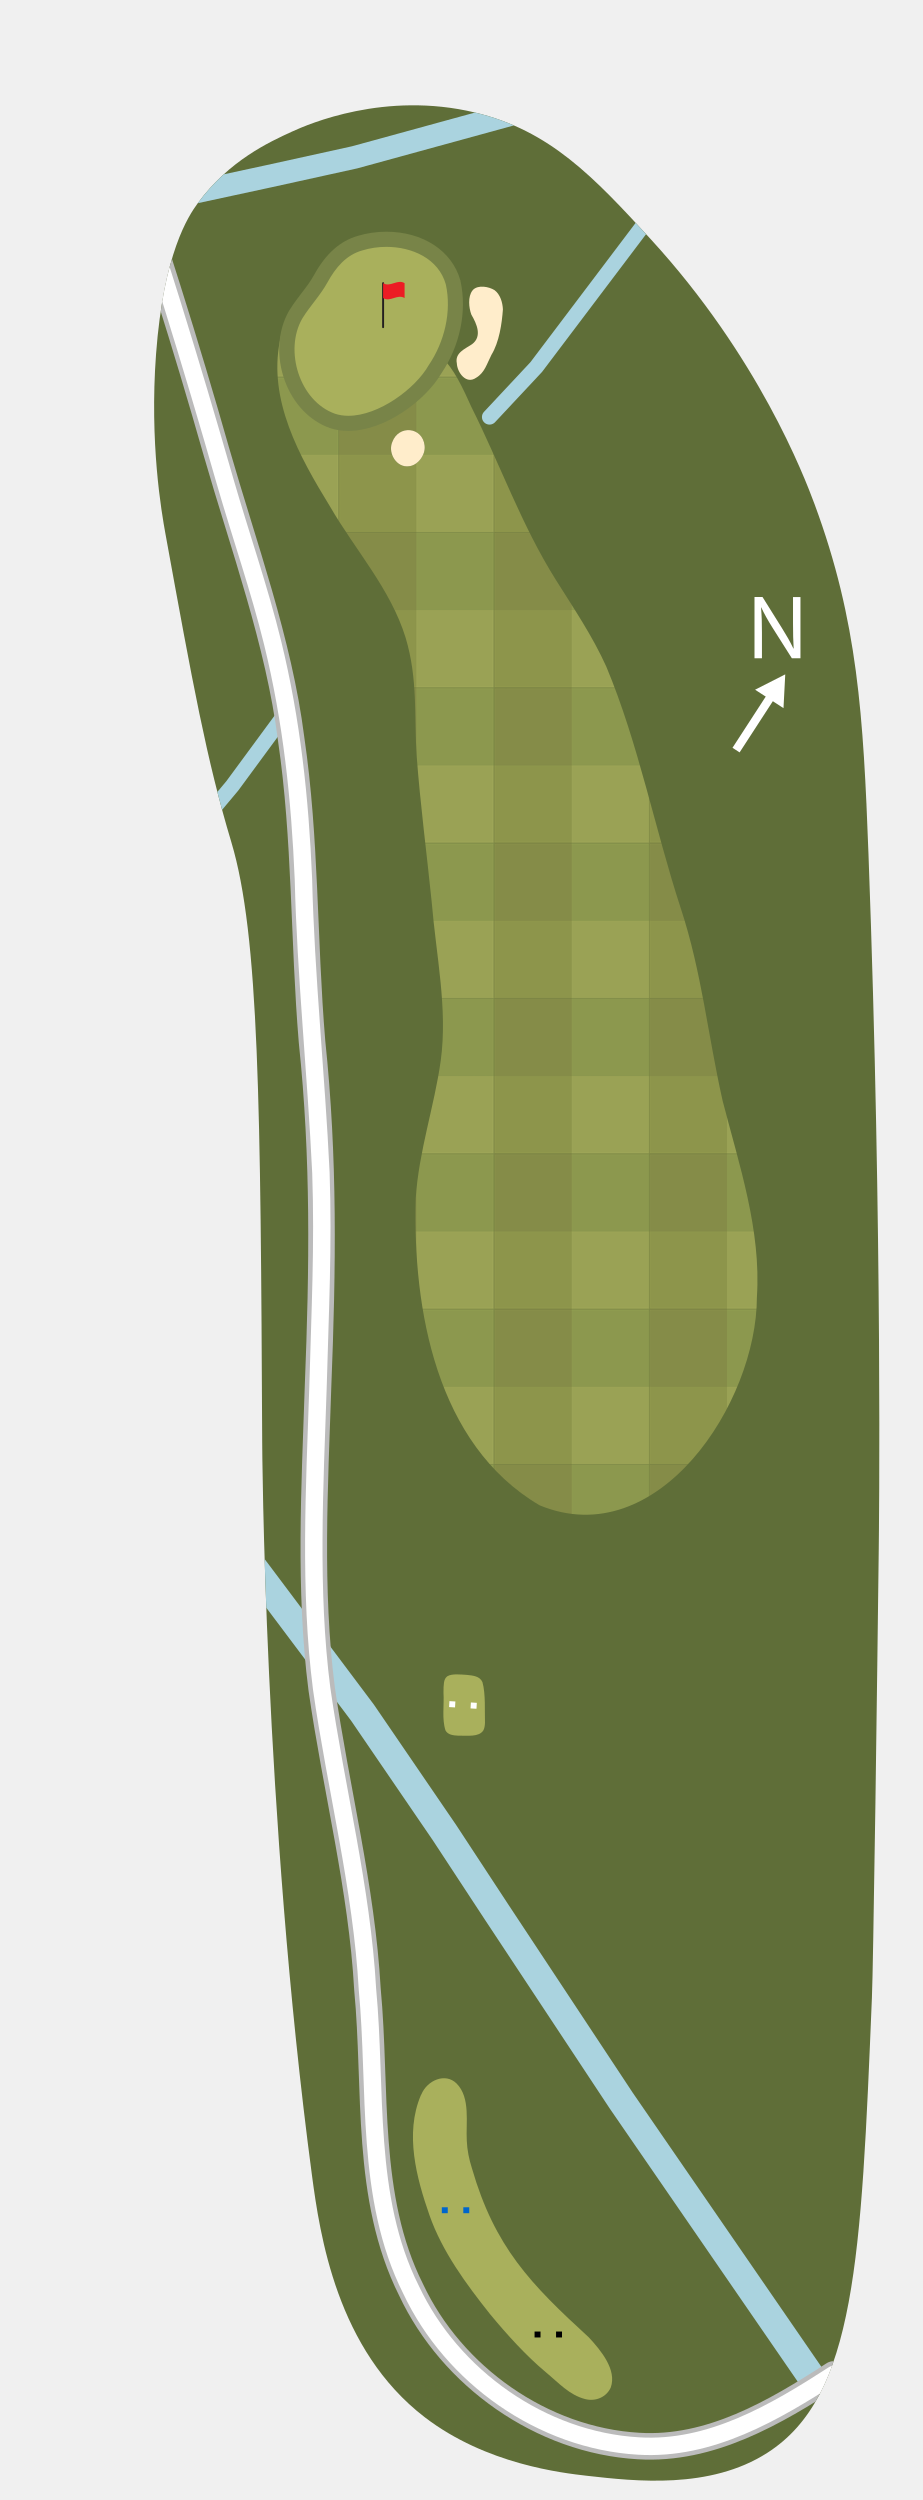
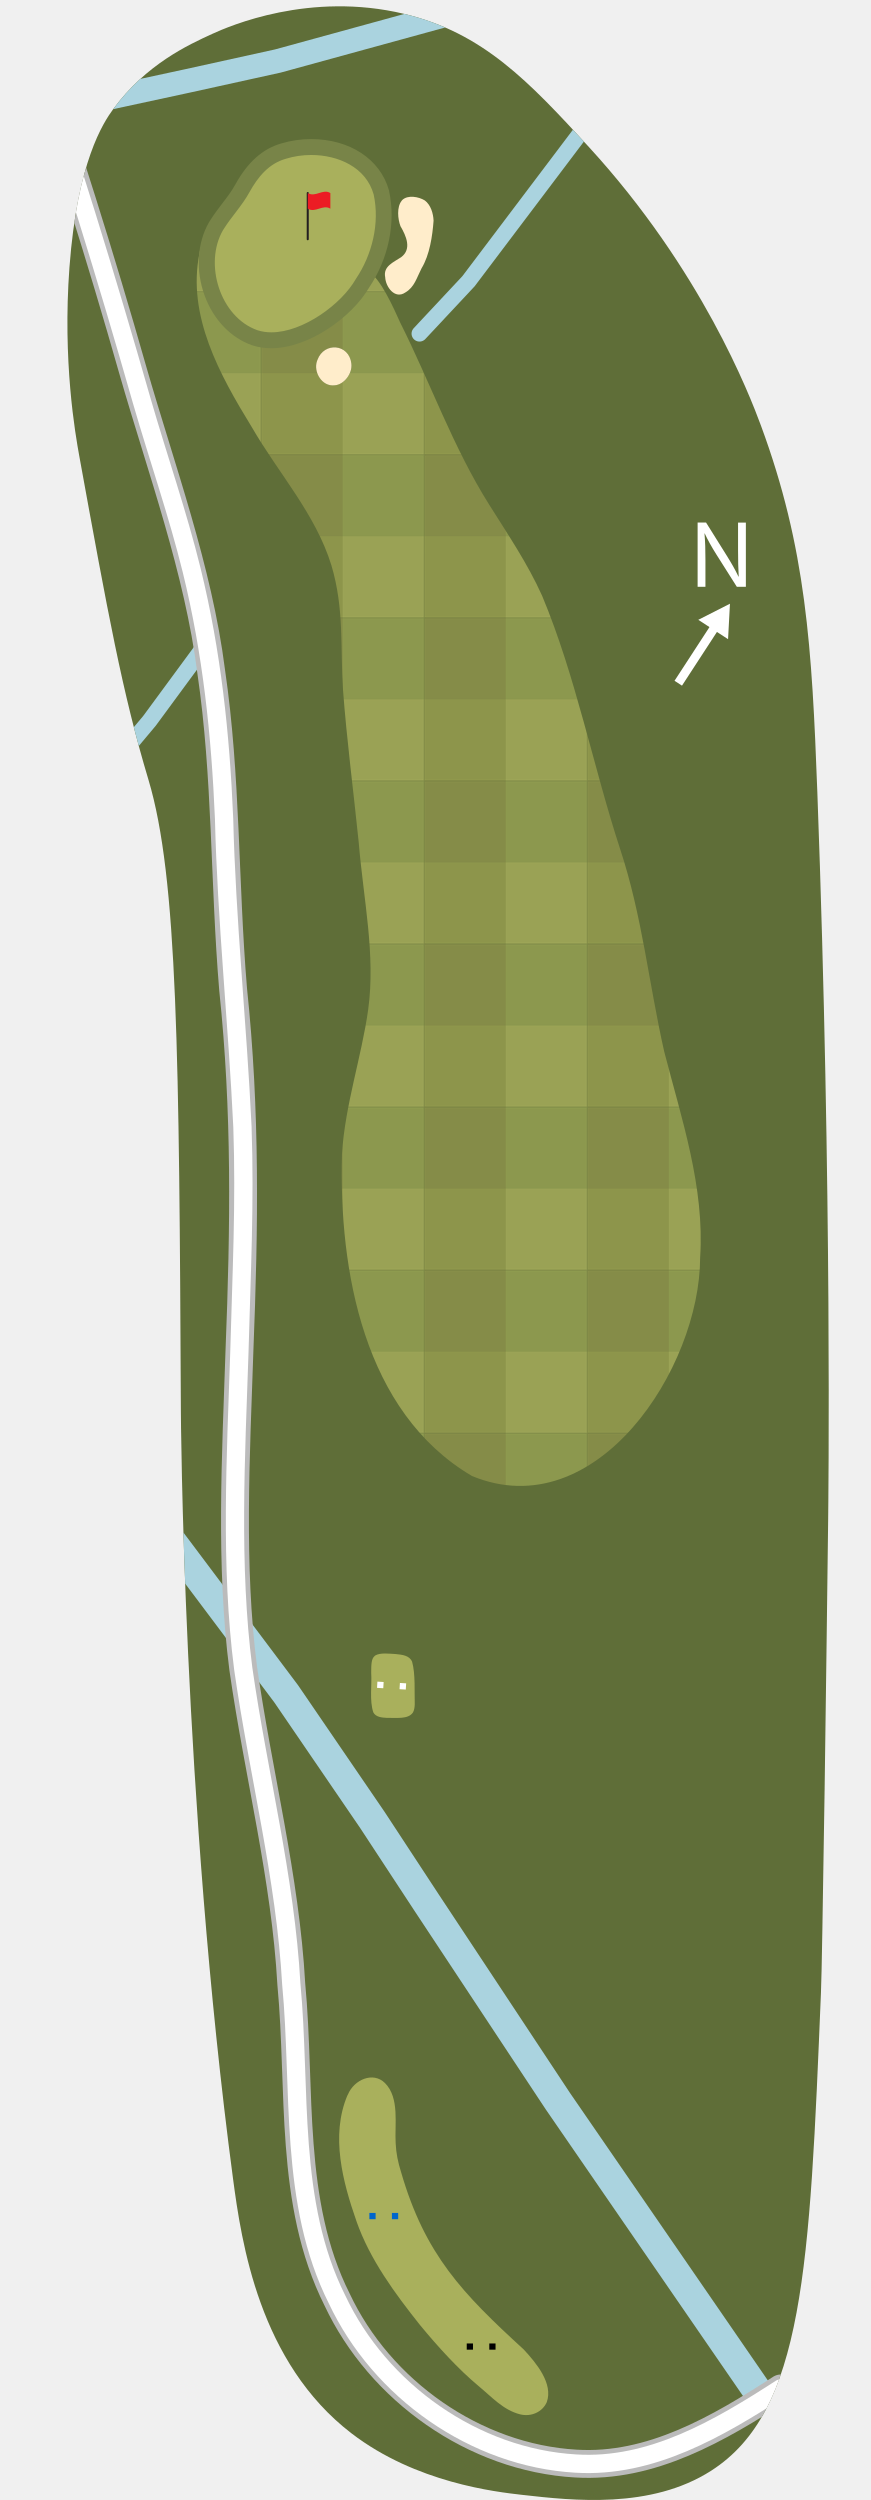
- <svg xmlns="http://www.w3.org/2000/svg" id="Layer_2" data-name="Layer 2" viewBox="0 0 142.55 386.25">
+ <svg xmlns="http://www.w3.org/2000/svg" id="Layer_2" data-name="Layer 2" viewBox="0 0 128.11 367.93">
  <defs>
    <style>
      .cls-1 {
        fill: #9aa255;
      }

      .cls-2 {
        stroke-width: 3.51px;
      }

      .cls-2, .cls-3, .cls-4, .cls-5, .cls-6, .cls-7, .cls-8, .cls-9, .cls-10 {
        fill: none;
      }

      .cls-2, .cls-4, .cls-6, .cls-7 {
        stroke: #aad3df;
      }

      .cls-11 {
        fill: #788448;
      }

      .cls-3 {
        stroke: #bbb;
        stroke-width: 4.1px;
      }

      .cls-3, .cls-6, .cls-9, .cls-10 {
        stroke-linecap: round;
      }

      .cls-3, .cls-10 {
        stroke-linejoin: round;
      }

      .cls-12 {
        fill: url(#New_Pattern);
      }

      .cls-12, .cls-13, .cls-14, .cls-15 {
        fill-rule: evenodd;
      }

      .cls-16 {
        fill: #fff;
      }

      .cls-4 {
        stroke-width: 2.34px;
      }

      .cls-6 {
        stroke-width: 2.34px;
      }

      .cls-7 {
        stroke-width: 4.31px;
      }

      .cls-17 {
        fill: #8d954b;
      }

      .cls-18 {
        fill: #8c984e;
      }

      .cls-13 {
        fill: #ffedcb;
      }

      .cls-8 {
        stroke-miterlimit: 10;
        stroke-width: 1.31px;
      }

      .cls-8, .cls-10 {
        stroke: #fff;
      }

      .cls-9 {
        stroke: #231f20;
        stroke-miterlimit: 2;
        stroke-width: .3px;
      }

      .cls-14 {
        fill: #a9b05c;
      }

      .cls-19 {
        fill: #ec1c24;
      }

      .cls-20 {
        fill: #06c;
      }

      .cls-15 {
        fill: #5f6e38;
      }

      .cls-21 {
        clip-path: url(#clippath);
      }

      .cls-10 {
        stroke-width: 2.69px;
      }

      .cls-22 {
        fill: #858c48;
      }
    </style>
    <clipPath id="clippath">
-       <path class="cls-5" d="M90.78,382.52c-3.95-.45-15.66-1.77-25.16-9.06-13.59-10.43-16.19-28.1-17.44-37.51-7.4-55.67-7.67-112.98-7.67-112.98-.25-52.13-.46-78.48-4.76-92.83-3.87-12.9-5.97-24.49-10.19-47.67-.6-3.31-2.47-14-1.45-27.77,1.16-15.56,4.99-21.31,6.44-23.3,4.83-6.61,11.1-9.48,14.55-11.06,2.57-1.18,14.38-6.29,28.27-2.96,11.61,2.78,18.36,9.96,27.2,19.61,16.56,18.08,23.64,36.47,25.3,40.96,6.67,18.05,7.51,32.62,8.31,54,2.2,59.29,1.61,105.28,1.59,107.15-.16,11.64-.27,23.16-.52,39.68-.28,17.97-.42,26.96-.54,29.87-1.67,40.54-2.54,61.56-16.14,70.3-8.88,5.71-20.42,4.4-27.78,3.57Z" />
+       <path class="cls-5" d="M76.89,367.18c-3.95-.45-15.66-1.77-25.16-9.06-13.59-10.43-16.19-28.1-17.44-37.51-7.4-55.67-7.67-112.98-7.67-112.98-.25-52.13-.46-78.48-4.76-92.83-3.87-12.9-5.97-24.49-10.19-47.67-.6-3.31-2.47-14-1.45-27.77,1.16-15.56,4.99-21.31,6.44-23.3,4.83-6.61,11.1-9.48,14.55-11.06,2.57-1.18,14.38-6.29,28.27-2.96,11.61,2.78,18.36,9.96,27.2,19.61,16.56,18.08,23.64,36.47,25.3,40.96,6.67,18.05,7.51,32.62,8.31,54,2.2,59.29,1.61,105.28,1.59,107.15-.16,11.64-.27,23.16-.52,39.68-.28,17.97-.42,26.96-.54,29.87-1.67,40.54-2.54,61.56-16.14,70.3-8.88,5.71-20.42,4.4-27.78,3.57Z" />
    </clipPath>
-     <pattern id="New_Pattern" data-name="New Pattern" x="0" y="0" width="24" height="24" patternTransform="translate(-823.67 1246.26)" patternUnits="userSpaceOnUse" viewBox="0 0 24 24">
+     <pattern id="New_Pattern" data-name="New Pattern" x="0" y="0" width="24" height="24" patternTransform="translate(-837.57 1230.93)" patternUnits="userSpaceOnUse" viewBox="0 0 24 24">
      <g>
        <rect class="cls-5" width="24" height="24" />
        <rect class="cls-1" width="12" height="12" />
        <rect class="cls-17" x="12" width="12" height="12" />
        <rect class="cls-22" x="12" y="12" width="12" height="12" />
        <rect class="cls-18" y="12" width="12" height="12" />
      </g>
    </pattern>
  </defs>
  <g id="Hole_2" data-name="Hole 2">
    <g class="cls-21">
      <g>
        <g>
-           <path class="cls-15" d="M0,41.63l20.14,69.77-4.95,10.86,4.67,22.06,7.75,31.42,14.78,175.27,14.58,16.52,13.18,18.72,21.61-.65,13.62.65,9.91-.71,21.8-5.41s12.44-201.18-.23-270.11c-3.05-16.6-8.79-52.4-16.24-68.29C114.31,28.31,92.68,3.26,78.15.31,60.06-3.36,9.39,27.18,9.39,27.18L0,41.63Z" />
-           <path class="cls-12" d="M43.24,52.69c-1.81,9.14,2.99,17.8,7.71,25.5,3.97,6.87,9.37,12.75,11.72,20.34,1.93,6.47,1.29,12.13,1.71,18.31.55,7.4,1.54,14.9,2.31,22.44.71,8.51,2.5,16.56,1.4,24.62-.97,6.97-3.4,14.01-3.86,21.25-.47,17.14,3.16,38.02,19.14,47.42,18.27,7.54,33.56-15.83,33.57-32.16.68-10.38-2.73-20.39-5.29-30.32-2.25-9.96-3.25-20.01-6.47-29.75-4.03-12.33-6.5-25.36-11.5-37.33-2.15-4.77-5.01-8.97-7.8-13.42-5.29-8.4-8.65-17.94-13.07-26.75-1.09-2.43-2.84-6.31-4.57-7.5-4.28-2.78-9.62,5.66-16.01,3.33-3.88-1.1-5.97-6.01-7.33-7.34-.95-1.06-1.48.17-1.64,1.26l-.02.11ZM60.62,68.3c1-2.68,4.62-2.38,4.98.53.21,1.57-1.25,3.24-2.64,3.22-1.76.09-2.97-2.05-2.39-3.59l.06-.16Z" />
+           <path class="cls-15" d="M5.87,39.23l.38,56.84-4.95,10.86,4.67,22.06,7.75,31.42,14.78,175.27,14.58,16.52,12.61,15.73h47.93s17.28-3.91,17.28-3.91c0,0,14.72-200.4,2.05-269.32-3.05-16.6-8.79-52.4-16.24-68.29C100.42,12.98,96.61.93,81.78.93H2.59l3.27,38.3Z" />
+           <path class="cls-12" d="M29.34,37.35c-1.81,9.14,2.99,17.8,7.71,25.5,3.97,6.87,9.37,12.75,11.72,20.34,1.93,6.47,1.29,12.13,1.71,18.31.55,7.4,1.54,14.9,2.31,22.44.71,8.51,2.5,16.56,1.4,24.62-.97,6.97-3.4,14.01-3.86,21.25-.47,17.14,3.16,38.02,19.14,47.42,18.27,7.54,33.56-15.83,33.57-32.16.68-10.38-2.73-20.39-5.29-30.32-2.25-9.96-3.25-20.01-6.47-29.75-4.03-12.33-6.5-25.36-11.5-37.33-2.15-4.77-5.01-8.97-7.8-13.42-5.29-8.4-8.65-17.94-13.07-26.75-1.09-2.43-2.84-6.31-4.57-7.5-4.28-2.78-9.62,5.66-16.01,3.33-3.88-1.1-5.97-6.01-7.33-7.34-.95-1.06-1.48.17-1.64,1.26l-.02.11ZM46.73,52.96c1-2.68,4.62-2.38,4.98.53.21,1.57-1.25,3.24-2.64,3.22-1.76.09-2.97-2.05-2.39-3.59l.06-.16Z" />
          <g>
-             <path class="cls-14" d="M53.82,65.41c-.85,0-1.67-.12-2.41-.36-2.82-.99-5.09-3.38-6.27-6.55-1.26-3.4-1.06-7.08.53-9.85l.1-.17c.57-.9,1.17-1.7,1.76-2.47.74-.97,1.45-1.89,2.02-2.95,1.06-1.93,2.85-4.59,6.09-5.5,1.23-.38,2.64-.59,4.04-.59,5.13,0,9.18,2.61,10.32,6.65.97,4.45-.08,9.44-2.79,13.44-2.21,3.91-8.29,8.35-13.39,8.35h0Z" />
-             <path class="cls-11" d="M59.68,38.14c3.98,0,8.07,1.8,9.2,5.8.92,4.21-.2,8.88-2.63,12.46-2.09,3.69-7.76,7.84-12.42,7.84-.71,0-1.4-.1-2.05-.31-5.52-1.94-7.91-9.8-5.08-14.71l.1-.16c1.19-1.9,2.7-3.44,3.8-5.44,1.25-2.27,2.87-4.23,5.38-4.93,1.16-.36,2.44-.55,3.72-.55M59.68,35.8c-1.5,0-3.02.22-4.39.64-2.74.78-4.96,2.76-6.77,6.05-.54.98-1.21,1.87-1.93,2.8-.6.79-1.23,1.61-1.8,2.53l-.02.03-.02.03-.1.16c-1.77,3.08-2,7.13-.62,10.86,1.3,3.5,3.83,6.14,6.95,7.24h.03s.03.02.03.02c.86.28,1.79.42,2.77.42,5.55,0,11.9-4.61,14.41-8.94,2.85-4.24,3.95-9.54,2.93-14.2v-.07s-.03-.07-.03-.07c-1.29-4.56-5.78-7.5-11.45-7.5h0Z" />
+             <path class="cls-14" d="M39.92,50.08c-.85,0-1.67-.12-2.41-.36-2.82-.99-5.09-3.38-6.27-6.55-1.26-3.4-1.06-7.08.53-9.85l.1-.17c.57-.9,1.17-1.7,1.76-2.47.74-.97,1.45-1.89,2.02-2.95,1.06-1.93,2.85-4.59,6.09-5.5,1.23-.38,2.64-.59,4.04-.59,5.13,0,9.18,2.61,10.32,6.65.97,4.45-.08,9.44-2.79,13.44-2.21,3.91-8.29,8.35-13.39,8.35h0Z" />
+             <path class="cls-11" d="M45.79,22.81c3.98,0,8.07,1.8,9.2,5.8.92,4.21-.2,8.88-2.63,12.46-2.09,3.69-7.76,7.84-12.42,7.84-.71,0-1.4-.1-2.05-.31-5.52-1.94-7.91-9.8-5.08-14.71l.1-.16c1.19-1.9,2.7-3.44,3.8-5.44,1.25-2.27,2.87-4.23,5.38-4.93,1.16-.36,2.44-.55,3.72-.55M45.79,20.47c-1.5,0-3.02.22-4.39.64-2.74.78-4.96,2.76-6.77,6.05-.54.98-1.21,1.87-1.93,2.8-.6.79-1.23,1.61-1.8,2.53l-.02.03-.02.03-.1.16c-1.77,3.08-2,7.13-.62,10.86,1.3,3.5,3.83,6.14,6.95,7.24h.03s.03.02.03.02c.86.28,1.79.42,2.77.42,5.55,0,11.9-4.61,14.41-8.94,2.85-4.24,3.95-9.54,2.93-14.2v-.07s-.03-.07-.03-.07c-1.29-4.56-5.78-7.5-11.45-7.5h0Z" />
          </g>
-           <path class="cls-14" d="M65.02,323.72c-2.51,5.94-.68,12.75,1.33,18.52,1.96,5.61,5.66,10.64,9.37,15.3,2.6,3.15,5.55,6.41,8.59,8.95,2,1.65,3.64,3.54,6.11,4.17,1.65.42,3.31-.35,3.94-1.79.97-2.72-1.51-5.72-3.39-7.75-8.98-8.22-14.53-13.92-18.06-26.13-.44-1.38-.73-2.8-.79-4.23-.17-2.74.61-6.66-1.57-8.85-1.75-1.75-4.55-.48-5.44,1.65l-.09.17Z" />
-           <path class="cls-13" d="M73,44.88c-.74.93-.57,2.69-.17,3.74.84,1.44,1.7,3.36.1,4.56-1.1.74-2.68,1.33-2.35,2.95.06,1.42,1.43,3.31,2.97,2.24,1.34-.78,1.66-2.15,2.38-3.55,1.2-1.97,1.61-4.81,1.77-7.02-.05-1.07-.41-2.31-1.29-2.97-.91-.56-2.5-.84-3.31-.07l-.1.12Z" />
-           <path class="cls-14" d="M69.03,259.06c-.48.38-.51,1.22-.51,2.46.12,1.83-.27,4.09.31,5.83.37.7,1.23.77,1.95.81,1.54-.02,3.16.23,3.87-.77.2-.32.26-.78.28-1.2-.06-1.81.12-4.48-.39-6.29-.4-.94-1.46-1.03-2.42-1.13-.93-.05-2.27-.23-3,.21l-.09.07Z" />
-           <path class="cls-13" d="M60.55,68.45c-.58,1.63.73,3.81,2.58,3.59,1.36-.08,2.67-1.72,2.47-3.22-.34-2.9-4.01-3.21-4.99-.53l-.06.16Z" />
-           <path class="cls-16" d="M123.67,92.24v9.46h-1.33l-3.03-4.79c-.7-1.11-1.25-2.11-1.7-3.07h-.03c.11,1.28.14,2.43.14,3.9v3.96h-1.15v-9.46h1.24l3,4.8c.66,1.05,1.29,2.13,1.77,3.16h.04c-.07-1.21-.1-2.34-.1-3.91v-4.04h1.15Z" />
+           <path class="cls-14" d="M51.13,308.38c-2.51,5.94-.68,12.75,1.33,18.52,1.96,5.61,5.66,10.64,9.37,15.3,2.6,3.15,5.55,6.41,8.59,8.95,2,1.65,3.64,3.54,6.11,4.17,1.65.42,3.31-.35,3.94-1.79.97-2.72-1.51-5.72-3.39-7.75-8.98-8.22-14.53-13.92-18.06-26.13-.44-1.38-.73-2.8-.79-4.23-.17-2.74.61-6.66-1.57-8.85-1.75-1.75-4.55-.48-5.44,1.65l-.09.17Z" />
+           <path class="cls-13" d="M59.11,29.55c-.74.93-.57,2.69-.17,3.74.84,1.44,1.7,3.36.1,4.56-1.1.74-2.68,1.33-2.35,2.95.06,1.42,1.43,3.31,2.97,2.24,1.34-.78,1.66-2.15,2.38-3.55,1.2-1.97,1.61-4.81,1.77-7.02-.05-1.07-.41-2.31-1.29-2.97-.91-.56-2.5-.84-3.31-.07l-.1.12Z" />
+           <path class="cls-14" d="M55.14,243.72c-.48.38-.51,1.22-.51,2.46.12,1.83-.27,4.09.31,5.83.37.7,1.23.77,1.95.81,1.54-.02,3.16.23,3.87-.77.2-.32.26-.78.28-1.2-.06-1.81.12-4.48-.39-6.29-.4-.94-1.46-1.03-2.42-1.13-.93-.05-2.27-.23-3,.21l-.09.07Z" />
+           <path class="cls-13" d="M46.66,53.12c-.58,1.63.73,3.81,2.58,3.59,1.36-.08,2.67-1.72,2.47-3.22-.34-2.9-4.01-3.21-4.99-.53l-.06.16Z" />
+           <path class="cls-16" d="M109.77,76.9v9.46h-1.33l-3.03-4.79c-.7-1.11-1.25-2.11-1.7-3.07h-.03c.11,1.28.14,2.43.14,3.9v3.96h-1.15v-9.46h1.24l3,4.8c.66,1.05,1.29,2.13,1.77,3.16h.04c-.07-1.21-.1-2.34-.1-3.91v-4.04h1.15Z" />
          <g>
-             <line class="cls-8" x1="113.72" y1="115.89" x2="119.27" y2="107.34" />
-             <polygon class="cls-16" points="121.05 109.41 121.32 104.19 116.66 106.56 121.05 109.41" />
+             <line class="cls-8" x1="99.82" y1="100.55" x2="105.38" y2="92.01" />
+             <polygon class="cls-16" points="107.15 94.07 107.43 88.85 102.77 91.22 107.15 94.07" />
          </g>
-           <path class="cls-4" d="M15.99,151.39l1.66-4.65,4.71-8.72,4.01-5.32,2.83-3.3,6.68-7.97,9.23-12.55" />
-           <path class="cls-7" d="M25.55,225.29l10.38,12.57,20.07,26.74,12.69,18.57,8.01,12.21,19.29,29.18,29.87,43.4" />
-           <path class="cls-6" d="M75.63,64.43l7.21-7.71,25.43-33.67" />
-           <path class="cls-2" d="M.48,36.98l14-2.3,11.38-4.07,15.71-3.39,13.21-2.91,47.04-12.9" />
-           <path class="cls-3" d="M128.81,366.85c-9.16,5.94-19.1,11.74-30.15,11.06-14.95-.85-28.87-10.76-35.15-24.14-7.16-14.27-5.27-30.95-6.74-46.43-.87-15.65-4.86-30.94-7.07-46.41-1.97-15.27-1.08-31.3-.56-46.81.73-18.28.96-35.15-.93-53.16-1.33-15.9-.95-31.28-3.23-46.8-1.89-14.96-7.4-29.94-11.51-44.25-4.73-16.66-9.98-33.2-15.54-49.58" />
-           <path class="cls-10" d="M128.81,366.85c-9.17,5.93-19.1,11.74-30.15,11.06-14.95-.86-28.84-10.73-35.15-24.14-7.16-14.27-5.27-30.95-6.74-46.43-.87-15.65-4.86-30.94-7.07-46.41-1.96-15.2-1.09-31.15-.57-46.58.32-11.72.84-21.85.45-33.17-.71-14.95-2.35-30.57-2.7-45.33-.53-12.5-1.8-24.48-4.77-36.58-2.03-8.26-4.91-16.52-7.31-24.81-5.26-18.37-10.87-36.57-17.1-54.76" />
+           <path class="cls-4" d="M2.1,136.06l1.66-4.65,4.71-8.72,4.01-5.32,2.83-3.3,6.68-7.97,9.23-12.55" />
+           <path class="cls-7" d="M11.66,209.96l10.38,12.57,20.07,26.74,12.69,18.57,8.01,12.21,19.29,29.18,29.87,43.4" />
+           <path class="cls-6" d="M61.74,49.1l7.21-7.71L94.37,7.72" />
+           <path class="cls-2" d="M.59,19.35l11.38-4.07,15.71-3.39,13.21-2.91,26.57-7.29" />
+           <path class="cls-3" d="M114.91,351.51c-9.16,5.94-19.1,11.74-30.15,11.06-14.95-.85-28.87-10.76-35.15-24.14-7.16-14.27-5.27-30.95-6.74-46.43-.87-15.65-4.86-30.94-7.07-46.41-1.97-15.27-1.08-31.3-.56-46.81.73-18.28.96-35.15-.93-53.16-1.33-15.9-.95-31.28-3.23-46.8-1.89-14.96-7.4-29.94-11.51-44.25C14.84,37.91,9.6,21.37,4.04,5" />
+           <path class="cls-10" d="M114.91,351.51c-9.17,5.93-19.1,11.74-30.15,11.06-14.95-.86-28.84-10.73-35.15-24.14-7.16-14.27-5.27-30.95-6.74-46.43-.87-15.65-4.86-30.94-7.07-46.41-1.96-15.2-1.09-31.15-.57-46.58.32-11.72.84-21.85.45-33.17-.71-14.95-2.35-30.57-2.7-45.33-.53-12.5-1.8-24.48-4.77-36.58-2.03-8.26-4.91-16.52-7.31-24.81C15.65,40.74,10.04,22.53,3.81,4.34" />
        </g>
        <g>
-           <rect x="82.59" y="360.22" width=".92" height=".92" />
-           <rect x="85.91" y="360.22" width=".92" height=".92" />
+           <rect x="68.69" y="344.89" width=".92" height=".92" />
+           <rect x="72.01" y="344.89" width=".92" height=".92" />
        </g>
        <g>
-           <rect class="cls-20" x="68.26" y="341.02" width=".92" height=".92" />
-           <rect class="cls-20" x="71.58" y="341.02" width=".92" height=".92" />
+           <rect class="cls-20" x="54.36" y="325.68" width=".92" height=".92" />
+           <rect class="cls-20" x="57.68" y="325.68" width=".92" height=".92" />
        </g>
        <g>
-           <rect class="cls-16" x="69.43" y="262.85" width=".92" height=".92" transform="translate(15.72 -3.68) rotate(3.4)" />
-           <rect class="cls-16" x="72.75" y="263.05" width=".92" height=".92" transform="translate(15.73 -3.87) rotate(3.4)" />
+           <rect class="cls-16" x="55.54" y="247.51" width=".92" height=".92" transform="translate(14.78 -2.88) rotate(3.4)" />
+           <rect class="cls-16" x="58.85" y="247.71" width=".92" height=".92" transform="translate(14.8 -3.08) rotate(3.4)" />
        </g>
      </g>
    </g>
    <g>
-       <line class="cls-9" x1="59.19" y1="50.55" x2="59.19" y2="43.75" />
-       <path class="cls-19" d="M62.51,46.05c-1.11-.69-2.22.69-3.32,0v-2.3c1.11.69,2.22-.69,3.32,0,0,.77,0,1.53,0,2.3Z" />
+       <line class="cls-9" x1="45.29" y1="35.21" x2="45.29" y2="28.41" />
+       <path class="cls-19" d="M48.62,30.71c-1.11-.69-2.22.69-3.32,0v-2.3c1.11.69,2.22-.69,3.32,0,0,.77,0,1.53,0,2.3Z" />
    </g>
  </g>
</svg>
